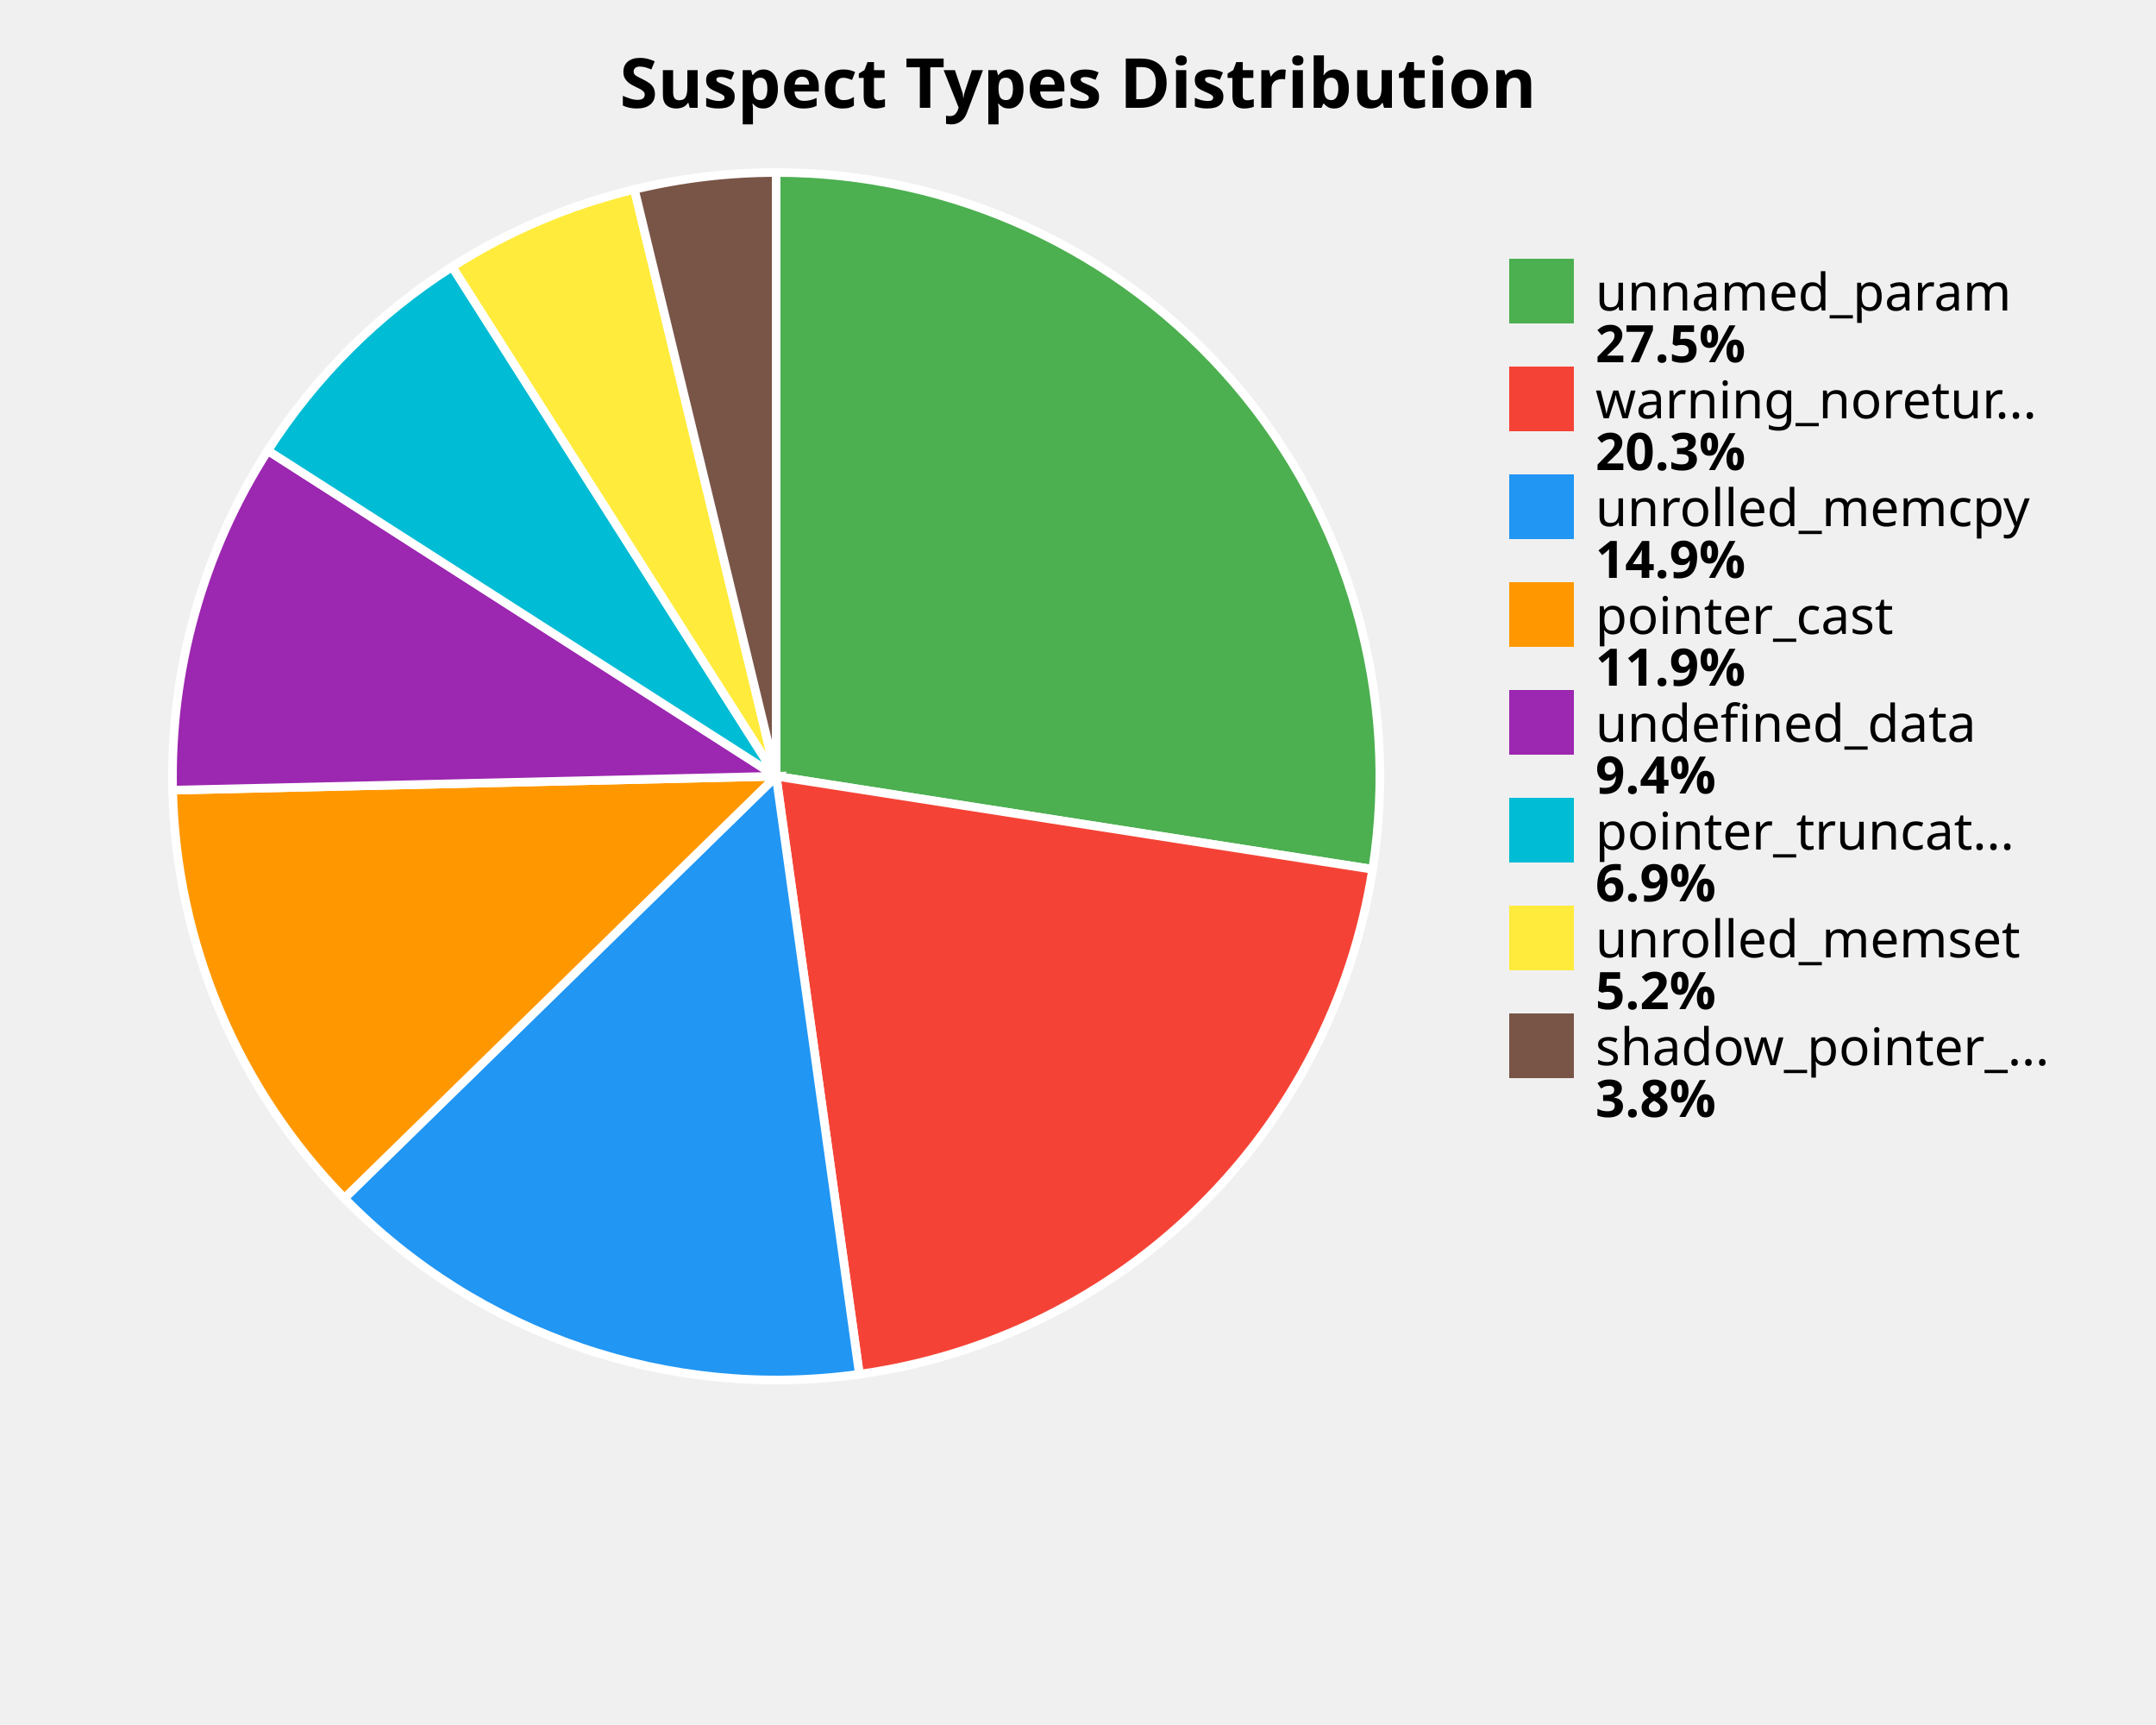
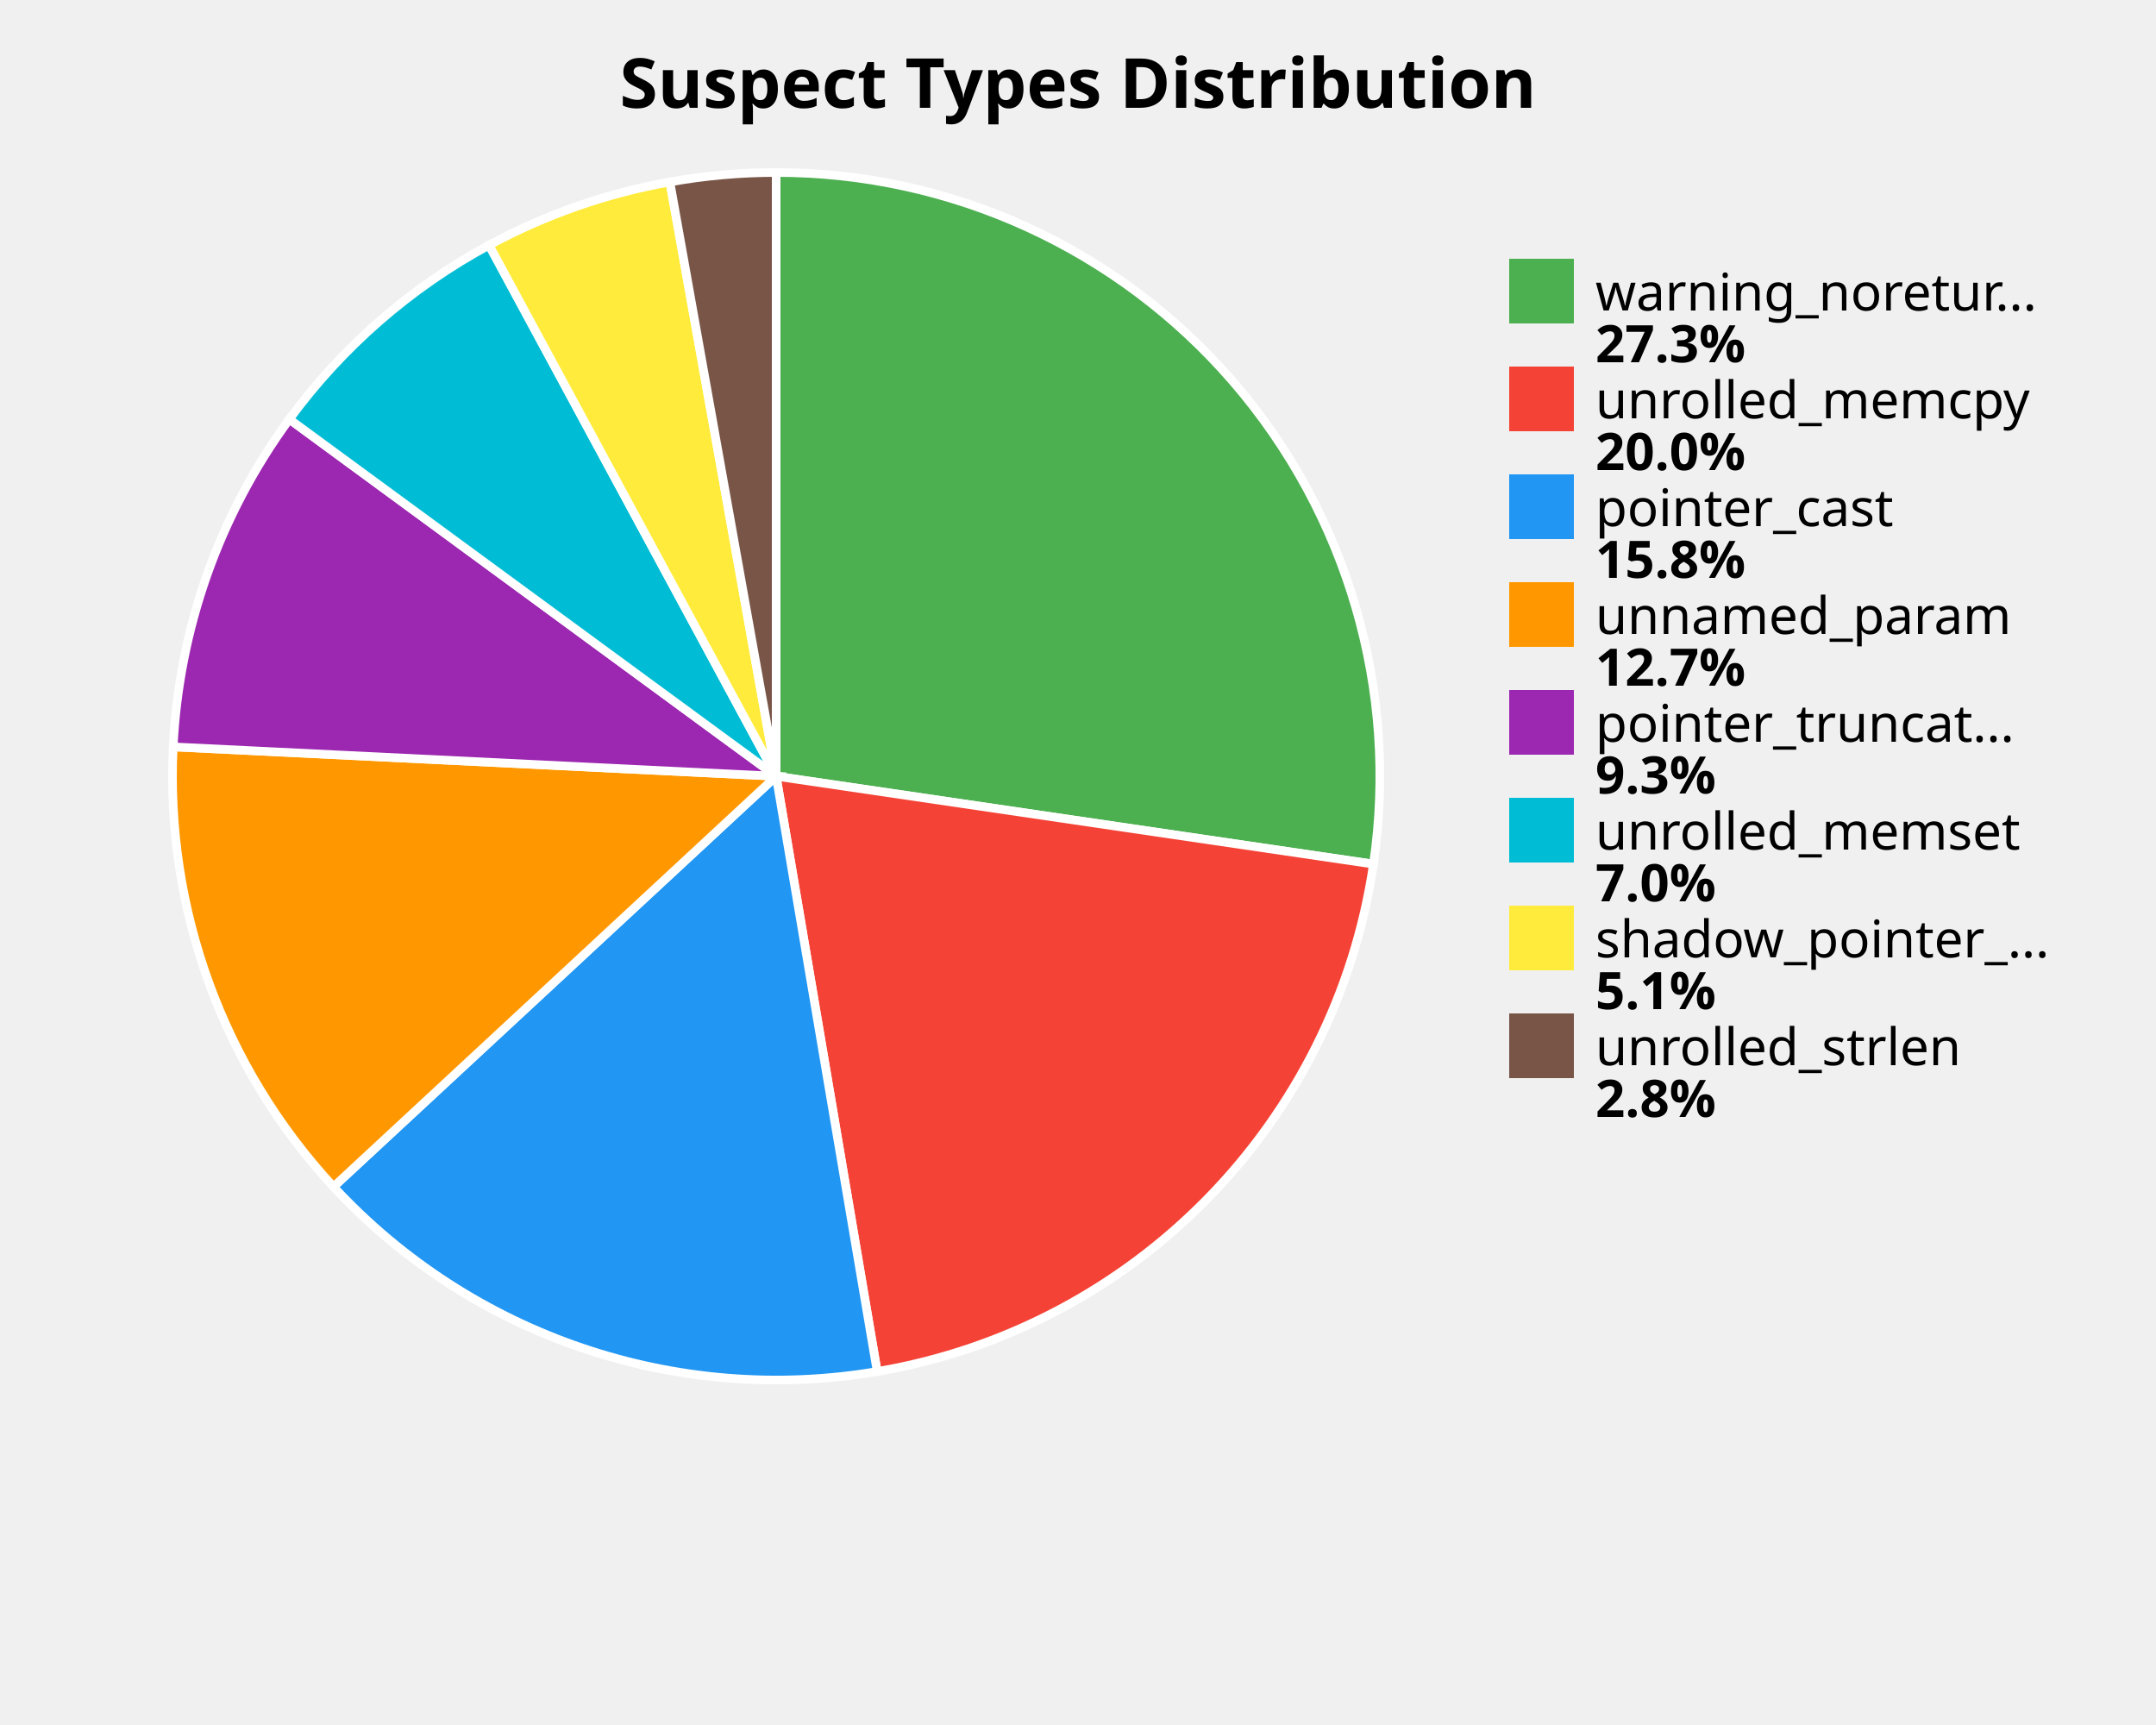
<svg xmlns="http://www.w3.org/2000/svg" width="500" height="400" viewBox="0 0 500 400">
  <style>
    .title { font: bold 16px sans-serif; }
    .label { font: 12px sans-serif; }
    .value { font: bold 12px sans-serif; }
  </style>
  <rect width="100%%" height="100%%" fill="white" />
  <text x="250" y="25" class="title" text-anchor="middle">Suspect Types Distribution</text>
-   <path d="M 180,180 L 180.00,40.00 A 140,140 0 0,1 318.33,201.58 Z" fill="#4CAF50" stroke="white" stroke-width="2" />
-   <path d="M 180,180 L 318.33,201.58 A 140,140 0 0,1 199.30,318.66 Z" fill="#F44336" stroke="white" stroke-width="2" />
-   <path d="M 180,180 L 199.30,318.66 A 140,140 0 0,1 79.87,277.85 Z" fill="#2196F3" stroke="white" stroke-width="2" />
-   <path d="M 180,180 L 79.87,277.85 A 140,140 0 0,1 40.04,183.23 Z" fill="#FF9800" stroke="white" stroke-width="2" />
-   <path d="M 180,180 L 40.04,183.23 A 140,140 0 0,1 62.11,104.49 Z" fill="#9C27B0" stroke="white" stroke-width="2" />
-   <path d="M 180,180 L 62.11,104.49 A 140,140 0 0,1 104.88,61.86 Z" fill="#00BCD4" stroke="white" stroke-width="2" />
-   <path d="M 180,180 L 104.88,61.86 A 140,140 0 0,1 147.12,43.92 Z" fill="#FFEB3B" stroke="white" stroke-width="2" />
-   <path d="M 180,180 L 147.12,43.92 A 140,140 0 0,1 180.00,40.00 Z" fill="#795548" stroke="white" stroke-width="2" />
+   <path d="M 180,180 L 180.00,40.00 A 140,140 0 0,1 318.51,200.37 Z" fill="#4CAF50" stroke="white" stroke-width="2" />
+   <path d="M 180,180 L 318.51,200.37 A 140,140 0 0,1 203.43,318.03 Z" fill="#F44336" stroke="white" stroke-width="2" />
+   <path d="M 180,180 L 203.43,318.03 A 140,140 0 0,1 77.35,275.20 Z" fill="#2196F3" stroke="white" stroke-width="2" />
+   <path d="M 180,180 L 77.35,275.20 A 140,140 0 0,1 40.17,173.19 Z" fill="#FF9800" stroke="white" stroke-width="2" />
+   <path d="M 180,180 L 40.17,173.19 A 140,140 0 0,1 67.10,97.21 Z" fill="#9C27B0" stroke="white" stroke-width="2" />
+   <path d="M 180,180 L 67.10,97.21 A 140,140 0 0,1 113.42,56.84 Z" fill="#00BCD4" stroke="white" stroke-width="2" />
+   <path d="M 180,180 L 113.42,56.84 A 140,140 0 0,1 155.35,42.19 Z" fill="#FFEB3B" stroke="white" stroke-width="2" />
+   <path d="M 180,180 L 155.35,42.19 A 140,140 0 0,1 180.00,40.00 Z" fill="#795548" stroke="white" stroke-width="2" />
  <rect x="350" y="60" width="15" height="15" fill="#4CAF50" />
-   <text x="370" y="72" class="label">unnamed_param</text>
-   <text x="370" y="84" class="value">27.5%</text>
+   <text x="370" y="72" class="label">warning_noretur...</text>
+   <text x="370" y="84" class="value">27.3%</text>
  <rect x="350" y="85" width="15" height="15" fill="#F44336" />
-   <text x="370" y="97" class="label">warning_noretur...</text>
-   <text x="370" y="109" class="value">20.3%</text>
+   <text x="370" y="97" class="label">unrolled_memcpy</text>
+   <text x="370" y="109" class="value">20.0%</text>
  <rect x="350" y="110" width="15" height="15" fill="#2196F3" />
-   <text x="370" y="122" class="label">unrolled_memcpy</text>
-   <text x="370" y="134" class="value">14.9%</text>
+   <text x="370" y="122" class="label">pointer_cast</text>
+   <text x="370" y="134" class="value">15.8%</text>
  <rect x="350" y="135" width="15" height="15" fill="#FF9800" />
-   <text x="370" y="147" class="label">pointer_cast</text>
-   <text x="370" y="159" class="value">11.9%</text>
+   <text x="370" y="147" class="label">unnamed_param</text>
+   <text x="370" y="159" class="value">12.7%</text>
  <rect x="350" y="160" width="15" height="15" fill="#9C27B0" />
-   <text x="370" y="172" class="label">undefined_data</text>
-   <text x="370" y="184" class="value">9.4%</text>
+   <text x="370" y="172" class="label">pointer_truncat...</text>
+   <text x="370" y="184" class="value">9.3%</text>
  <rect x="350" y="185" width="15" height="15" fill="#00BCD4" />
-   <text x="370" y="197" class="label">pointer_truncat...</text>
-   <text x="370" y="209" class="value">6.9%</text>
+   <text x="370" y="197" class="label">unrolled_memset</text>
+   <text x="370" y="209" class="value">7.0%</text>
  <rect x="350" y="210" width="15" height="15" fill="#FFEB3B" />
-   <text x="370" y="222" class="label">unrolled_memset</text>
-   <text x="370" y="234" class="value">5.2%</text>
+   <text x="370" y="222" class="label">shadow_pointer_...</text>
+   <text x="370" y="234" class="value">5.1%</text>
  <rect x="350" y="235" width="15" height="15" fill="#795548" />
-   <text x="370" y="247" class="label">shadow_pointer_...</text>
-   <text x="370" y="259" class="value">3.8%</text>
+   <text x="370" y="247" class="label">unrolled_strlen</text>
+   <text x="370" y="259" class="value">2.8%</text>
</svg>
